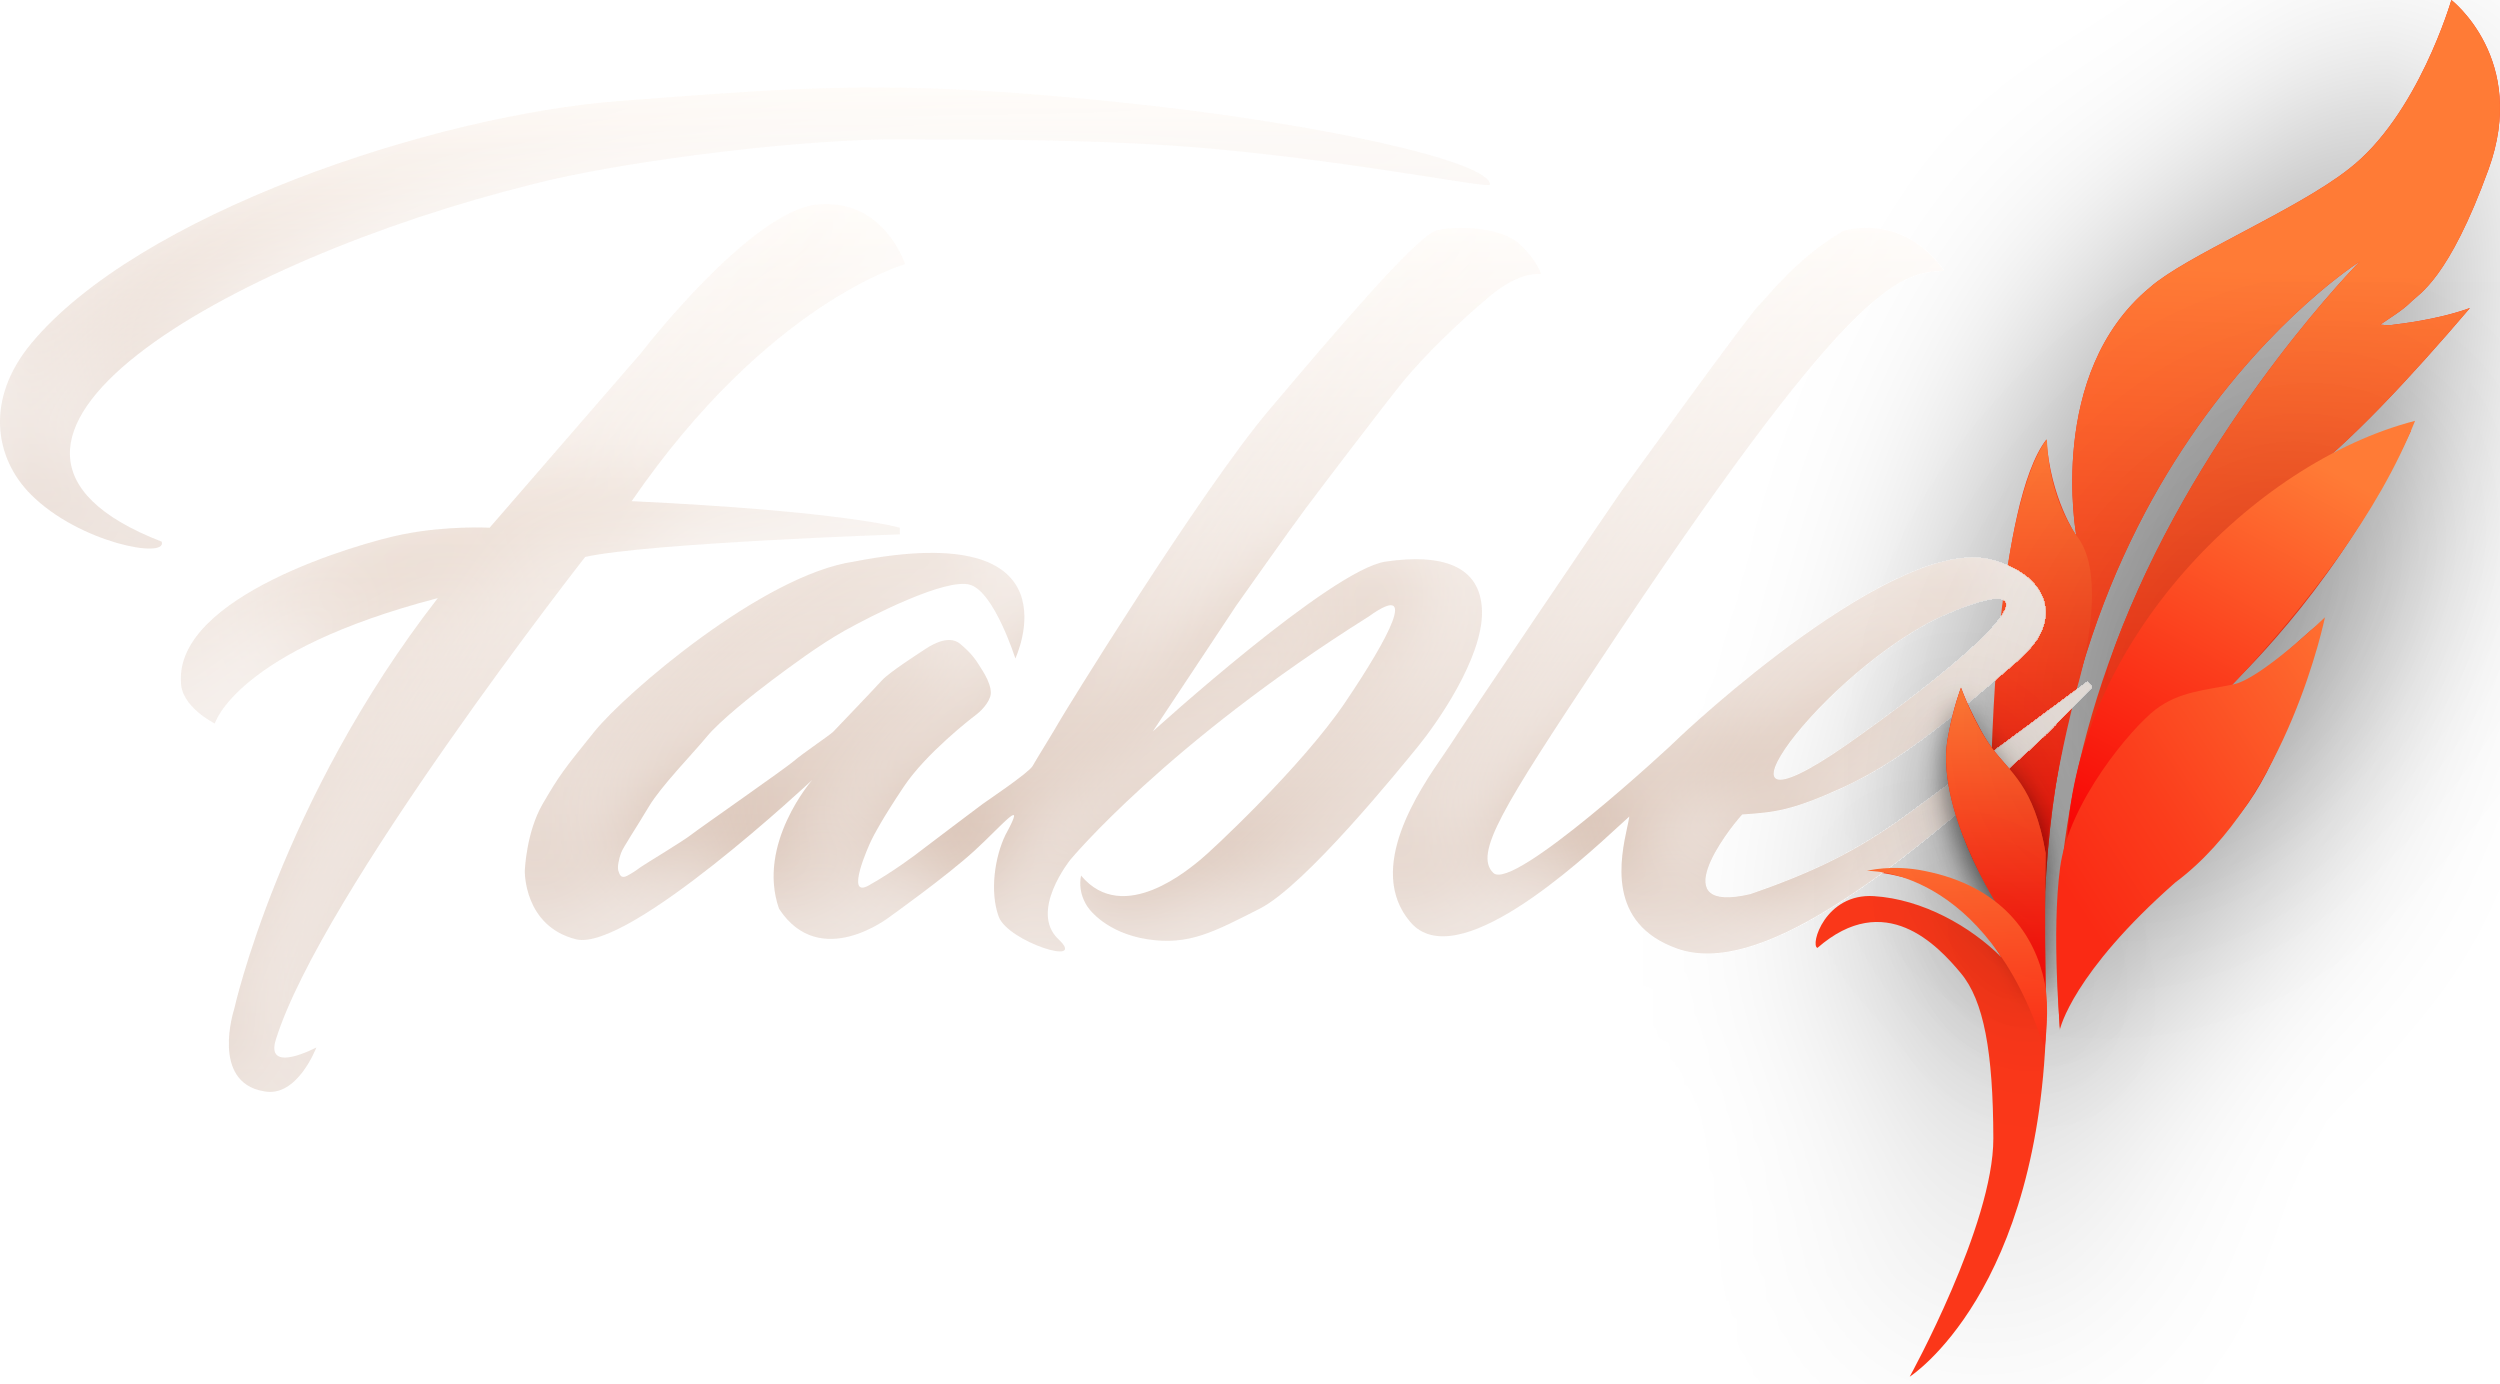
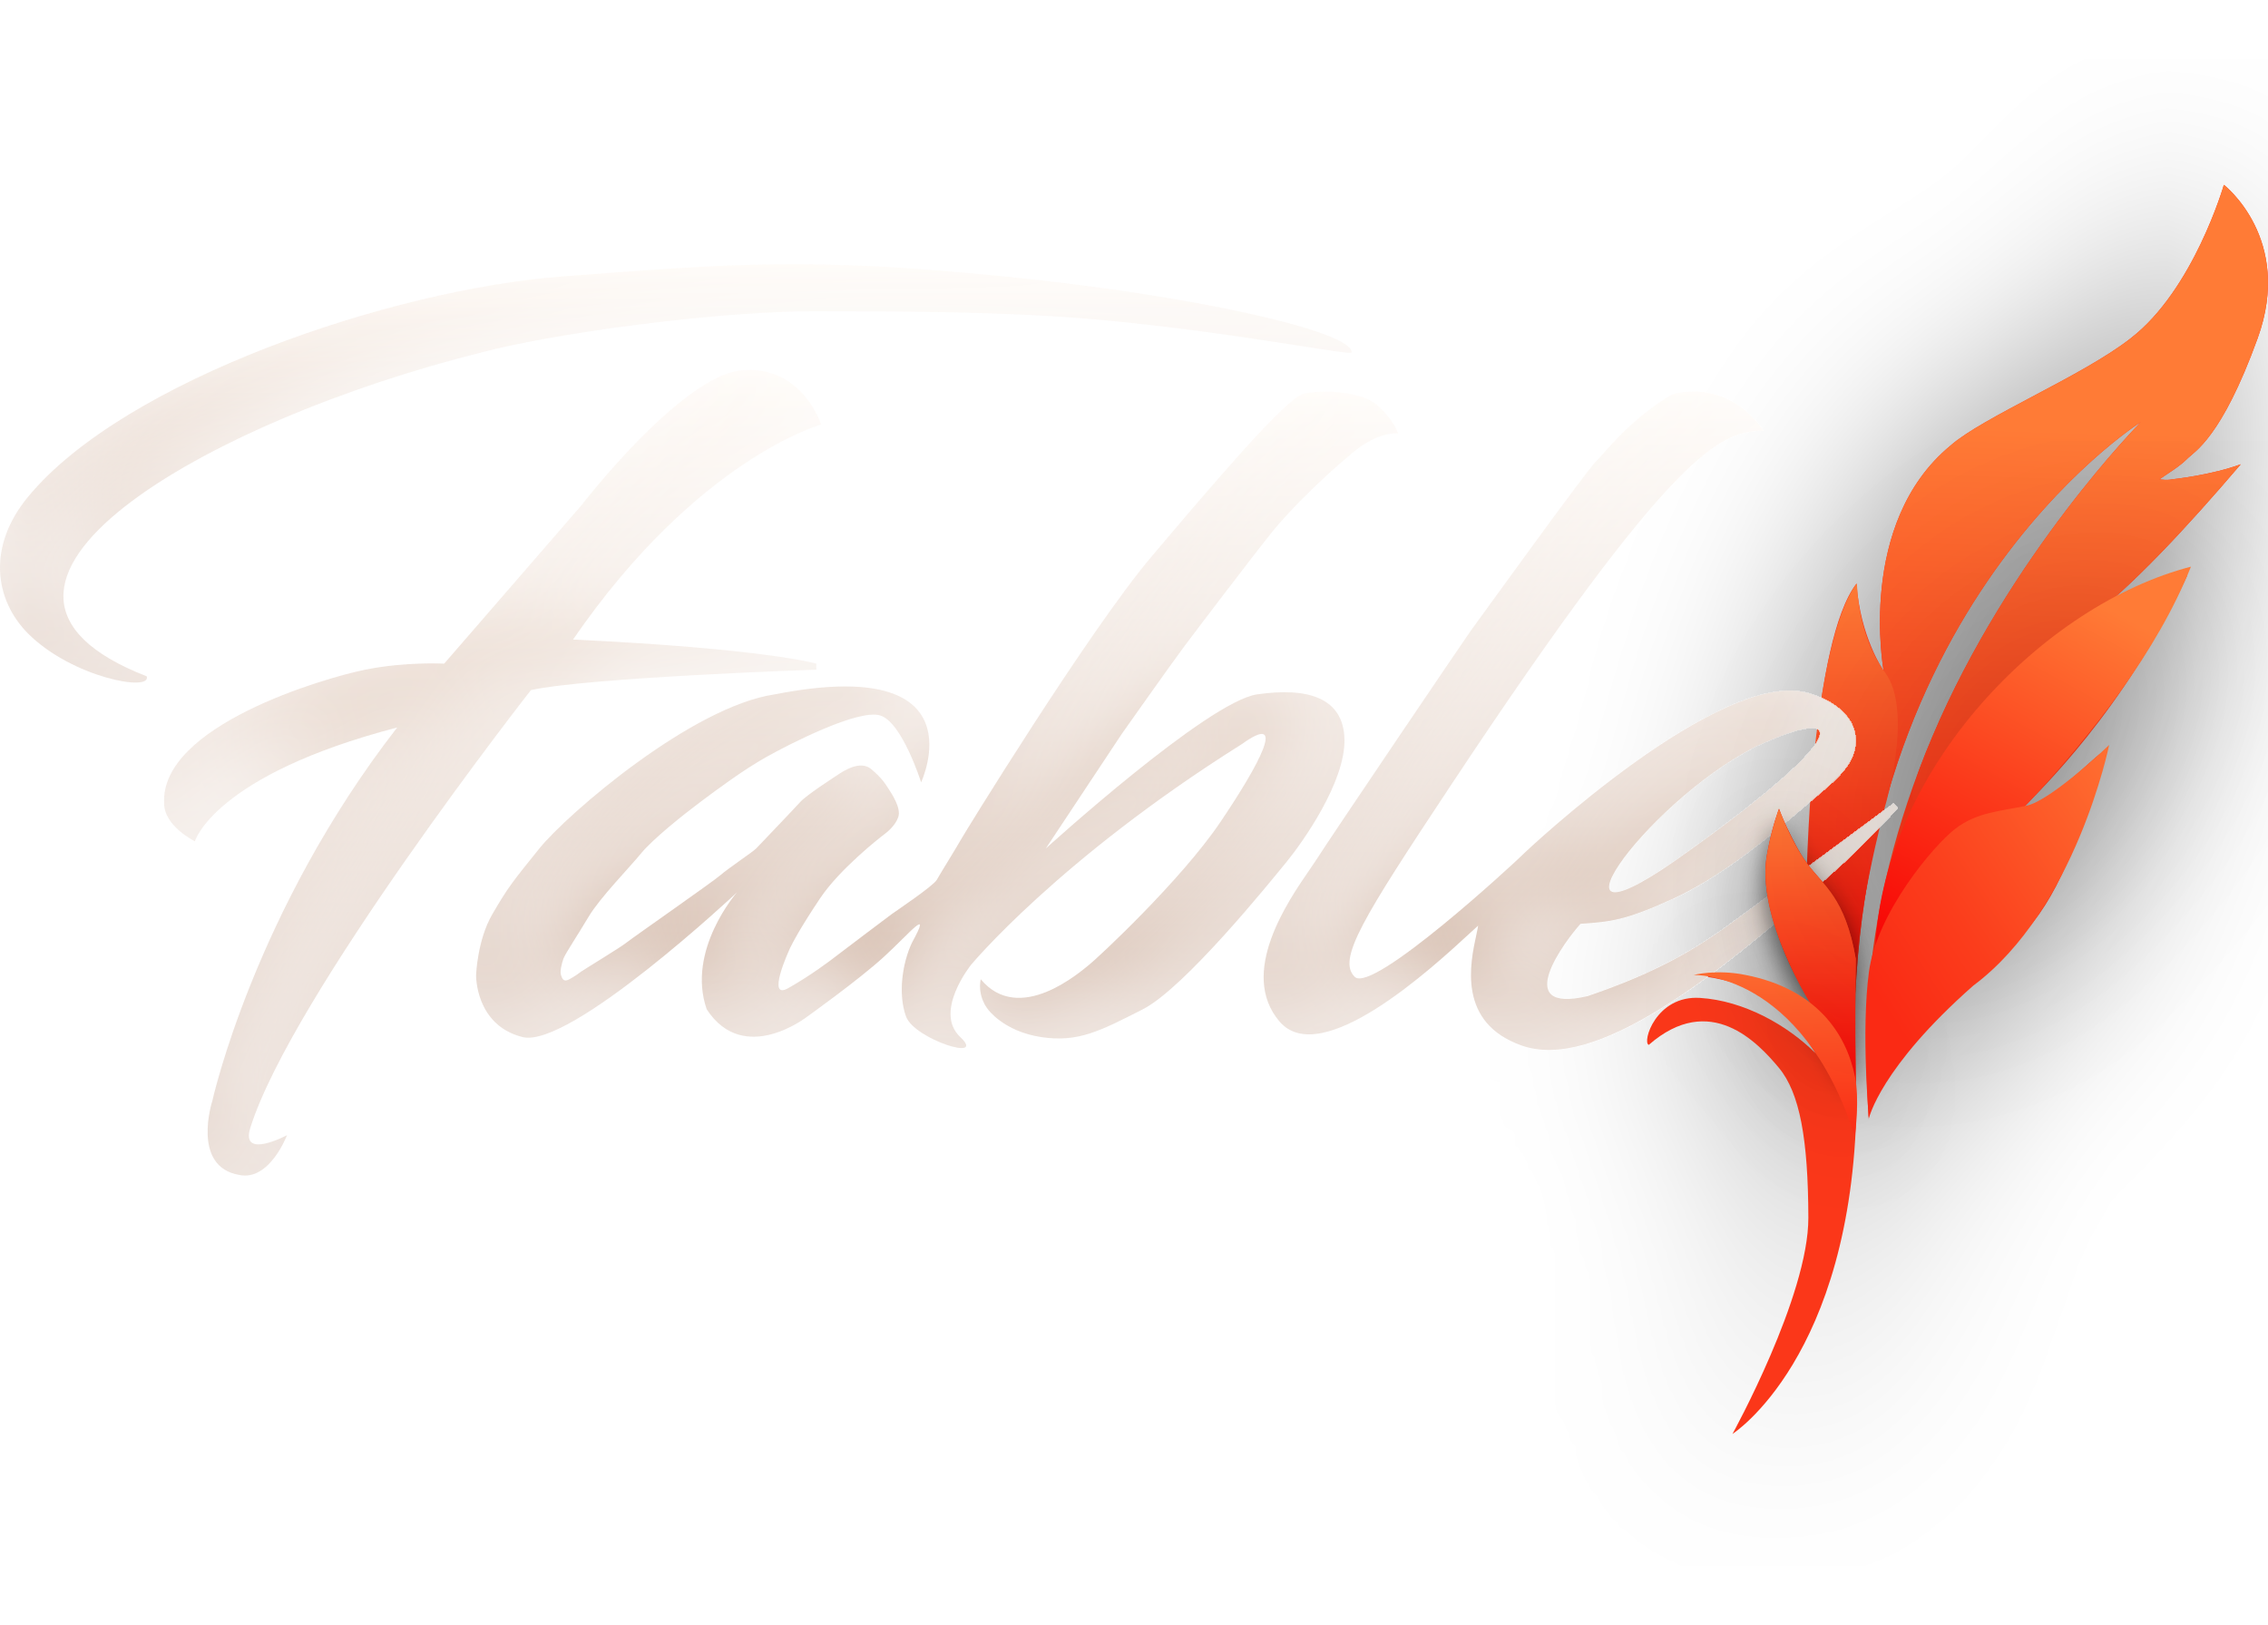
- <svg xmlns="http://www.w3.org/2000/svg" xmlns:xlink="http://www.w3.org/1999/xlink" width="385px" height="213px" viewBox="0 0 385 213" version="1.1">
+ <svg xmlns="http://www.w3.org/2000/svg" xmlns:xlink="http://www.w3.org/1999/xlink" width="74px" height="53px" viewBox="0 0 385 213" version="1.1">
  <defs>
    <linearGradient x1="0.198" y1="0.261" x2="0.187" y2="1" id="gradient_1">
      <stop offset="0" stop-color="#FF7B36" />
      <stop offset="1" stop-color="#F80505" />
    </linearGradient>
    <linearGradient x1="0.5" y1="0" x2="0.5" y2="1" id="gradient_2">
      <stop offset="0" stop-color="#FF7B36" />
      <stop offset="1" stop-color="#F80505" />
    </linearGradient>
    <linearGradient x1="0.868" y1="0" x2="0.868" y2="2.629" id="gradient_3">
      <stop offset="0" stop-color="#FFFAF5" />
      <stop offset="1" stop-color="#722901" />
    </linearGradient>
    <linearGradient x1="0.5" y1="0" x2="0.5" y2="1" id="gradient_4">
      <stop offset="0" stop-color="#F80505" />
      <stop offset="1" stop-color="#FF7B36" />
    </linearGradient>
    <linearGradient x1="0.385" y1="-0.284" x2="0.448" y2="1.651" id="gradient_5">
      <stop offset="0" stop-color="#FF7B36" />
      <stop offset="1" stop-color="#F80505" />
    </linearGradient>
    <linearGradient x1="0.5" y1="0" x2="0.045" y2="1" id="gradient_6">
      <stop offset="0" stop-color="#FF7B36" />
      <stop offset="1" stop-color="#F80505" />
    </linearGradient>
    <linearGradient x1="1.126" y1="-0.12" x2="0.188" y2="0.813" id="gradient_7">
      <stop offset="0" stop-color="#FF7B36" />
      <stop offset="0.713" stop-color="#FB3D1C" />
      <stop offset="1" stop-color="#FA2A14" />
    </linearGradient>
    <filter filterUnits="userSpaceOnUse" color-interpolation-filters="sRGB" id="filter_1">
      <feFlood flood-opacity="0" result="BackgroundImageFix" />
      <feColorMatrix in="SourceAlpha" type="matrix" values="0 0 0 0 0 0 0 0 0 0 0 0 0 0 0 0 0 0 127 0" />
      <feOffset dx="0" dy="2" />
      <feGaussianBlur stdDeviation="18" />
      <feColorMatrix type="matrix" values="0 0 0 0 0 0 0 0 0 0 0 0 0 0 0 0 0 0 0.498 0" />
      <feBlend mode="normal" in2="BackgroundImageFix" result="effect0_dropShadow" />
      <feBlend mode="normal" in="SourceGraphic" in2="effect0_dropShadow" result="shape" />
    </filter>
    <filter filterUnits="userSpaceOnUse" color-interpolation-filters="sRGB" id="filter_2">
      <feFlood flood-opacity="0" result="BackgroundImageFix" />
      <feBlend mode="normal" in="SourceGraphic" in2="BackgroundImageFix" result="shape" />
      <feColorMatrix in="SourceAlpha" type="matrix" values="0 0 0 0 0 0 0 0 0 0 0 0 0 0 0 0 0 0 127 0" result="hardAlpha" />
      <feOffset dx="15" dy="-8" />
      <feGaussianBlur stdDeviation="6" />
      <feComposite in2="hardAlpha" operator="arithmetic" k2="-1" k3="1" />
      <feColorMatrix type="matrix" values="0 0 0 0 1 0 0 0 0 1 0 0 0 0 1 0 0 0 0.459 0" />
      <feBlend mode="normal" in2="shape" result="effect0_innerShadow" />
      <feColorMatrix in="SourceAlpha" type="matrix" values="0 0 0 0 0 0 0 0 0 0 0 0 0 0 0 0 0 0 127 0" result="hardAlpha" />
      <feOffset dx="-8" dy="-4" />
      <feGaussianBlur stdDeviation="5" />
      <feComposite in2="hardAlpha" operator="arithmetic" k2="-1" k3="1" />
      <feColorMatrix type="matrix" values="0 0 0 0 1 0 0 0 0 1 0 0 0 0 1 0 0 0 0.439 0" />
      <feBlend mode="normal" in2="effect0_innerShadow" result="effect1_innerShadow" />
    </filter>
    <filter filterUnits="userSpaceOnUse" color-interpolation-filters="sRGB" id="filter_3">
      <feFlood flood-opacity="0" result="BackgroundImageFix" />
      <feColorMatrix in="SourceAlpha" type="matrix" values="0 0 0 0 0 0 0 0 0 0 0 0 0 0 0 0 0 0 127 0" />
      <feOffset dx="0" dy="2" />
      <feGaussianBlur stdDeviation="2" />
      <feColorMatrix type="matrix" values="0 0 0 0 0 0 0 0 0 0 0 0 0 0 0 0 0 0 0.498 0" />
      <feBlend mode="normal" in2="BackgroundImageFix" result="effect0_dropShadow" />
      <feBlend mode="normal" in="SourceGraphic" in2="effect0_dropShadow" result="shape" />
    </filter>
    <filter filterUnits="userSpaceOnUse" color-interpolation-filters="sRGB" id="filter_4">
      <feFlood flood-opacity="0" result="BackgroundImageFix" />
      <feColorMatrix in="SourceAlpha" type="matrix" values="0 0 0 0 0 0 0 0 0 0 0 0 0 0 0 0 0 0 127 0" />
      <feOffset dx="0" dy="2" />
      <feGaussianBlur stdDeviation="7" />
      <feColorMatrix type="matrix" values="0 0 0 0 0 0 0 0 0 0 0 0 0 0 0 0 0 0 0.259 0" />
      <feBlend mode="normal" in2="BackgroundImageFix" result="effect0_dropShadow" />
      <feBlend mode="normal" in="SourceGraphic" in2="effect0_dropShadow" result="shape" />
    </filter>
    <filter filterUnits="userSpaceOnUse" color-interpolation-filters="sRGB" id="filter_5">
      <feFlood flood-opacity="0" result="BackgroundImageFix" />
      <feColorMatrix in="SourceAlpha" type="matrix" values="0 0 0 0 0 0 0 0 0 0 0 0 0 0 0 0 0 0 127 0" />
      <feOffset dx="0" dy="2" />
      <feGaussianBlur stdDeviation="9" />
      <feColorMatrix type="matrix" values="0 0 0 0 0 0 0 0 0 0 0 0 0 0 0 0 0 0 0.188 0" />
      <feBlend mode="normal" in2="BackgroundImageFix" result="effect0_dropShadow" />
      <feBlend mode="normal" in="SourceGraphic" in2="effect0_dropShadow" result="shape" />
    </filter>
    <filter filterUnits="userSpaceOnUse" color-interpolation-filters="sRGB" id="filter_6">
      <feFlood flood-opacity="0" result="BackgroundImageFix" />
      <feColorMatrix in="SourceAlpha" type="matrix" values="0 0 0 0 0 0 0 0 0 0 0 0 0 0 0 0 0 0 127 0" />
      <feOffset dx="0" dy="2" />
      <feGaussianBlur stdDeviation="18" />
      <feColorMatrix type="matrix" values="0 0 0 0 0 0 0 0 0 0 0 0 0 0 0 0 0 0 0.341 0" />
      <feBlend mode="normal" in2="BackgroundImageFix" result="effect0_dropShadow" />
      <feBlend mode="normal" in="SourceGraphic" in2="effect0_dropShadow" result="shape" />
    </filter>
    <path d="M111.541 9.262C111.541 9.262 108.331 -0.877 98.049 0.061C87.766 1 70.856 22.96 70.856 22.96L47.549 49.845C47.549 49.845 41.015 49.491 34.157 50.867C27.298 52.243 -0.706 60.386 0.014 73.561C-0.009 77.425 5.227 80.001 5.227 80.001C5.227 80.001 8.486 68.787 39.575 60.681C15.29 91.913 8.192 124.06 8.192 124.06C8.192 124.06 4.551 135.253 12.792 136.634C17.925 137.692 20.867 129.887 20.867 129.887C20.867 129.887 12.935 134.095 14.632 128.661C21.635 106.23 62.31 54.285 62.269 54.343C71.946 52.189 110.723 50.867 110.723 50.867L110.723 49.845C110.723 49.845 102.207 47.311 69.424 45.756C90.546 15.03 111.541 9.262 111.541 9.262Z" transform="translate(27.85144 31.42395)" id="path_1" />
    <path d="M75.545 66.307C75.545 66.307 72.313 56.086 68.594 54.96C64.874 53.835 53.216 59.805 49.273 62.014C45.33 64.223 40.901 67.535 38.028 69.681C35.155 71.827 29.981 75.962 28.01 78.37C26.039 80.778 20.98 85.968 19.116 89.103C17.253 92.239 15.134 95.392 14.823 96.259C14.512 97.127 14.217 98.404 14.414 99.019C14.611 99.635 14.831 100.292 15.845 99.735C16.86 99.178 17.398 98.767 17.89 98.406C18.382 98.045 24.378 94.432 25.557 93.499C26.736 92.566 40.207 83.185 41.504 82.05C42.801 80.915 46.993 78.113 47.535 77.552C48.077 76.991 53.89 70.902 54.998 69.681C56.106 68.46 60.465 65.658 61.336 65.081C62.206 64.503 65.154 62.46 67.06 64.058C68.966 65.657 69.517 66.651 70.025 67.432C70.533 68.213 72.211 70.695 71.66 72.236C71.11 73.777 69.633 74.882 69.207 75.201C68.781 75.519 61.788 80.921 58.371 86.037C54.954 91.153 53.748 93.524 53.362 94.317C52.976 95.11 49.265 103.33 52.953 101.268C56.641 99.207 60.23 96.507 60.927 95.953C61.624 95.399 70.076 89.04 70.536 88.695C70.996 88.35 77.63 83.908 78.203 82.868C78.776 81.828 81.778 77.016 82.19 76.223C82.601 75.431 104.002 40.601 114.595 28.075C125.189 15.549 137.464 1.115 140.458 0.372C143.452 -0.37 150.414 -0.168 153.236 2.519C156.058 5.206 156.507 7.119 156.507 7.119C156.507 7.119 153.378 6.529 148.636 10.492C143.894 14.456 138.351 19.85 135.245 23.68C132.138 27.509 122.648 40.003 120.32 43.102C117.991 46.202 109.586 58.129 109.586 58.129L96.706 77.552C96.706 77.552 124.16 52.607 132.587 51.383C141.013 50.158 147.266 51.843 147.41 59.049C147.553 66.255 140.335 76.454 137.596 79.801C134.857 83.148 120.263 101.246 113.164 104.846C106.065 108.446 102.253 110.528 95.888 109.548C89.523 108.569 86.892 104.846 86.892 104.846C86.892 104.846 85.064 102.735 85.665 99.735C92.219 107.605 102.585 98.457 104.066 97.281C105.547 96.106 119.651 82.975 126.351 73.054C133.051 63.133 137.805 54.207 129.929 59.867C98.89 79.373 84.03 97.281 84.03 97.281C84.03 97.281 77.604 105.248 82.19 109.548C86.775 113.849 74.397 109.902 72.989 106.073C71.582 102.244 72.375 96.893 74.012 93.499C77.502 87.119 73.539 91.999 69.207 95.953C64.875 99.906 56.224 106.073 56.224 106.073C56.224 106.073 45.48 114.53 39.153 104.846C35.658 94.854 44.264 85.014 44.264 85.014C44.264 85.014 15.932 111.589 7.872 109.548C-0.188 107.508 0 99.019 0 99.019C0 99.019 0.205 93.079 2.76 88.695C5.316 84.31 5.96 83.461 10.734 77.552C15.508 71.643 36.68 53.425 50.704 51.383C85.813 44.511 75.545 66.307 75.545 66.307" transform="translate(80.81702 35.09985)" id="path_2" />
    <path d="M84.869 6.623C78.306 -2.595 69.336 0.504 69.331 0.489C62.066 4.777 58.003 10.319 56.348 11.939C54.694 13.558 36.011 39.441 35.188 40.562C34.364 41.683 11.428 75.556 8.916 79.51C8.642 79.941 8.261 80.494 7.809 81.15C4.115 86.507 -4.291 98.702 2.68 106.907C9.751 115.229 28.81 97.649 34.93 92.004C35.581 91.403 36.086 90.937 36.414 90.653C36.35 91.075 36.233 91.618 36.095 92.255C35.059 97.046 32.877 107.133 43.775 110.995C56.12 115.37 76.23 100.271 98.976 79.51C101.245 77.44 107.665 70.718 107.665 70.718L106.95 69.901C106.95 69.901 86.952 84.729 79.247 90.346C71.542 95.963 64.602 99.32 55.02 102.613C41.75 105.704 51.29 93.109 53.793 90.346C58.843 89.997 61.372 89.772 69.331 86.155C77.29 82.537 84.82 76.446 92.434 69.901C94.784 67.881 97.484 65.781 98.976 63.665C102.319 58.923 100.17 53.445 92.434 51.193C77.655 46.893 44.788 77.758 43.775 78.794C42.761 79.831 18.474 102.305 15.458 99.341C12.443 96.376 16.898 89.29 31.712 66.936C70.12 8.977 77.692 6.793 84.869 6.623ZM83.438 60.291C99.166 53.005 100.274 57.931 72.193 77.976C44.825 97.878 64.283 70.098 83.438 60.291Z" transform="translate(214.5076 35.08496)" id="path_3" />
    <path d="M229.454 14.951C229.437 15.65 210.567 11.697 187.643 9.533C170.56 7.92 151.12 7.997 136.122 7.999C119.779 8.298 94.295 11.692 81.84 14.951C34.877 26.63 -14.03 54.837 24.901 69.948C25.833 72.662 12.217 70.164 4.762 62.69C-0.857 57.056 -2.279 48.02 4.762 39.485C21.144 19.628 66.481 4.268 95.538 2.07C124.596 -0.128 137.426 -1.201 170.367 2.07C203.309 5.341 229.536 11.472 229.454 14.951Z" transform="translate(0 13.46802)" id="path_4" />
  </defs>
  <g id="Group">
    <path d="M83.804 40.277C83.804 40.277 30.282 73.887 35.553 156.2C34.801 199.083 14.495 212.014 14.495 212.014C14.495 212.014 27.409 188.618 27.375 175.316C27.341 162.013 25.928 154.133 22.366 149.862C18.804 145.591 10.702 136.878 0.286 145.977C-0.89 145.591 1.48 137.536 8.975 138.004C16.469 138.472 23.869 142.673 28.602 147.408C23.394 138.826 18.45 135.214 7.748 134.119C17.491 132.742 23.749 136.226 28.602 140.15C18.824 125.13 19.445 114.58 22.366 106.212C25.944 113.974 27.375 115.719 27.375 115.719C27.375 115.719 27.919 77.554 35.553 67.673C36.154 76.736 40.153 82.496 40.153 82.496C40.153 82.496 35.522 57.447 51.5 44.263C56.974 39.427 73.99 32.41 82.066 26.067C92.767 17.849 97.91 0 97.91 0C97.91 0 109.781 9.144 103.635 26.067C97.489 42.991 92.963 45.212 91.675 46.512C90.386 47.813 88.468 48.932 86.972 49.988C88.315 50.161 88.661 50.051 89.119 49.988C89.577 49.924 95.734 49.273 100.773 47.432C91.602 58.183 82.123 68.351 74.808 73.806C80.203 70.928 85.588 67.052 91.675 66.344C80.853 89.378 66.719 102.764 63.358 106.212C70.19 103.544 75.045 97.773 77.159 96.398C73.277 111.871 69.597 121.169 63.358 127.679C57.12 134.188 37.861 150.149 37.598 158.653C37.047 147.62 35.351 124.502 48.434 93.638C61.516 62.773 83.804 40.277 83.804 40.277Z" transform="translate(279.5991 0)" id="New-shape-6" fill="#FB3719" fill-rule="evenodd" stroke="none" filter="url(#filter_1)" />
    <path d="M48.616 40.277C48.616 40.277 -4.907 73.887 0.365 156.2C-1.092 112.603 4.965 82.496 4.965 82.496C4.965 82.496 0.334 57.447 16.312 44.263C21.787 39.427 38.802 32.41 46.878 26.067C57.58 17.849 62.723 0 62.723 0C62.723 0 74.593 9.144 68.447 26.067C62.302 42.991 57.776 45.212 56.487 46.512C55.198 47.813 53.28 48.932 51.785 49.988C53.127 50.161 53.473 50.052 53.931 49.988C54.389 49.925 60.546 49.273 65.585 47.432C56.414 58.183 46.935 68.351 39.62 73.806C28.095 80.093 0.163 124.503 13.246 93.638C26.328 62.774 48.616 40.277 48.616 40.277Z" transform="translate(314.7869 0)" id="New-shape-13" fill="url(#gradient_1)" fill-rule="evenodd" stroke="none" />
    <path d="M8.607 0C8.607 0 8.573 8.549 13.395 15.129C18.217 21.709 13.395 37.721 13.395 37.721C13.395 37.721 7.903 57.864 8.064 71.555C6.867 62.125 -0.821 59.587 0.072 48.761C1.438 6.803 8.607 0 8.607 0Z" transform="translate(306.625 67.67297)" id="New-shape-7" fill="url(#gradient_2)" fill-rule="evenodd" stroke="none" />
    <g id="New-shape-2">
      <use stroke="none" fill="url(#gradient_3)" xlink:href="#path_1" fill-rule="evenodd" filter="url(#filter_2)" />
    </g>
    <g id="New-shape-4">
      <use stroke="none" fill="url(#gradient_3)" xlink:href="#path_2" fill-rule="evenodd" filter="url(#filter_2)" />
    </g>
    <g id="New-shape-5-Difference">
      <use stroke="none" fill="url(#gradient_3)" xlink:href="#path_3" fill-rule="evenodd" filter="url(#filter_2)" />
    </g>
    <g id="New-shape-5">
      <use stroke="none" fill="url(#gradient_3)" xlink:href="#path_4" fill-rule="evenodd" filter="url(#filter_2)" />
    </g>
    <path d="M2.3 0C2.3 0 4.281 5.467 7.073 9.282C9.865 13.097 13.522 14.998 15.334 25.474C15.139 35.802 15.334 46.41 15.334 46.41L8.312 34.137C8.312 34.137 -2.04 18.366 0.361 7.219C1.145 2.964 2.3 0 2.3 0Z" transform="translate(299.6934 105.9049)" id="New-shape-8" fill="url(#gradient_4)" fill-rule="evenodd" stroke="none" filter="url(#filter_3)" />
    <path d="M2.3 0C2.3 0 4.281 5.467 7.073 9.282C9.865 13.097 13.522 14.998 15.334 25.474C15.139 35.802 15.334 46.41 15.334 46.41L8.312 34.137C8.312 34.137 -2.04 18.366 0.361 7.219C1.145 2.964 2.3 0 2.3 0Z" transform="translate(299.6934 105.9049)" id="New-shape-11" fill="url(#gradient_2)" fill-rule="evenodd" stroke="none" filter="url(#filter_4)" />
    <path d="M0 0.46C0 0.46 18.299 -0.319 27.396 27.856C27.474 26.88 28.208 21.566 27.396 17.633C25.902 10.387 20.871 2.832 8.894 0.46C3.858 -0.575 0 0.46 0 0.46Z" transform="translate(287.4774 133.6593)" id="New-shape-9" fill="url(#gradient_5)" fill-rule="evenodd" stroke="none" filter="url(#filter_5)" />
    <path d="M0 64.402C9.131 56.937 42.275 28.467 53.566 0C28.614 6.45 1.557 34.078 0 64.402Z" transform="translate(318.3494 64.81055)" id="New-shape-12" fill="url(#gradient_6)" fill-rule="evenodd" stroke="none" filter="url(#filter_6)" />
    <path d="M41.383 0C41.383 0 35.716 27.886 18.317 40.849C2.486 54.797 0.598 63.379 0.598 63.379C0.598 63.379 -0.747 48.644 0.598 38.533C1.943 28.422 11.61 17.038 15.276 14.213C18.943 11.388 23.067 11.223 27.334 10.318C31.6 9.412 41.383 0 41.383 0Z" transform="translate(316.655 95.06909)" id="New-shape-10" fill="url(#gradient_7)" fill-rule="evenodd" stroke="none" />
  </g>
</svg>
